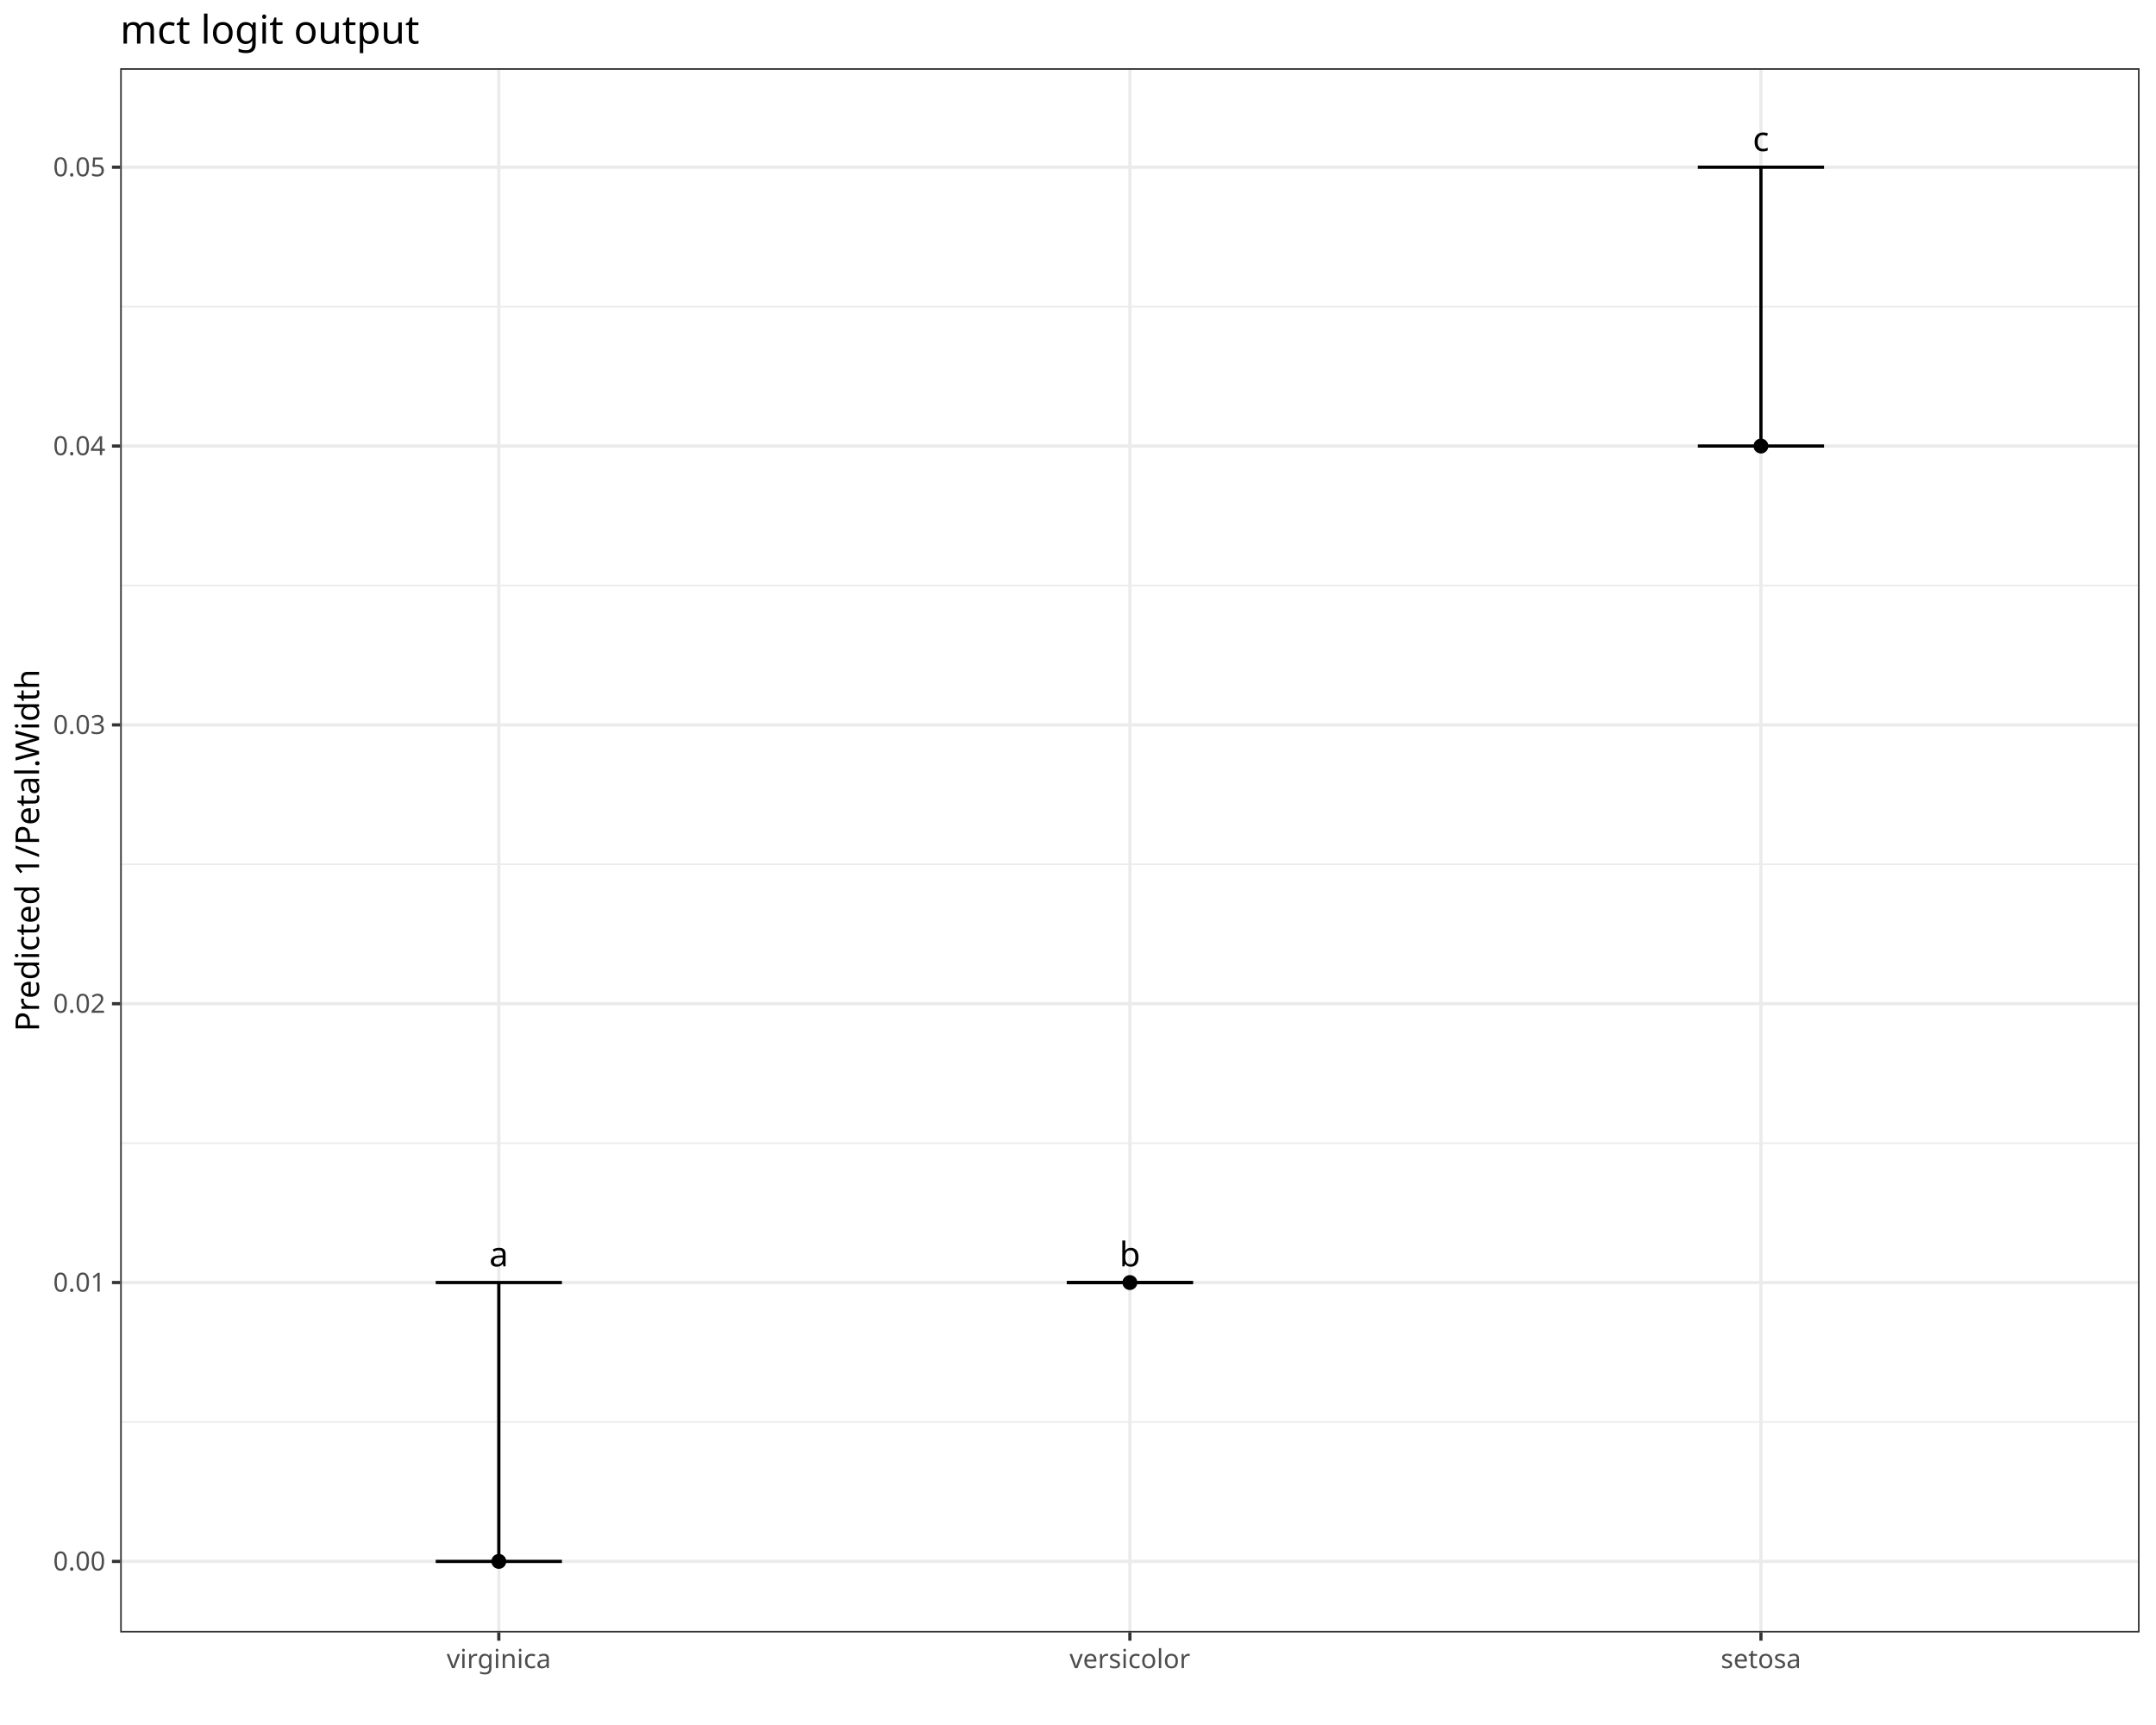
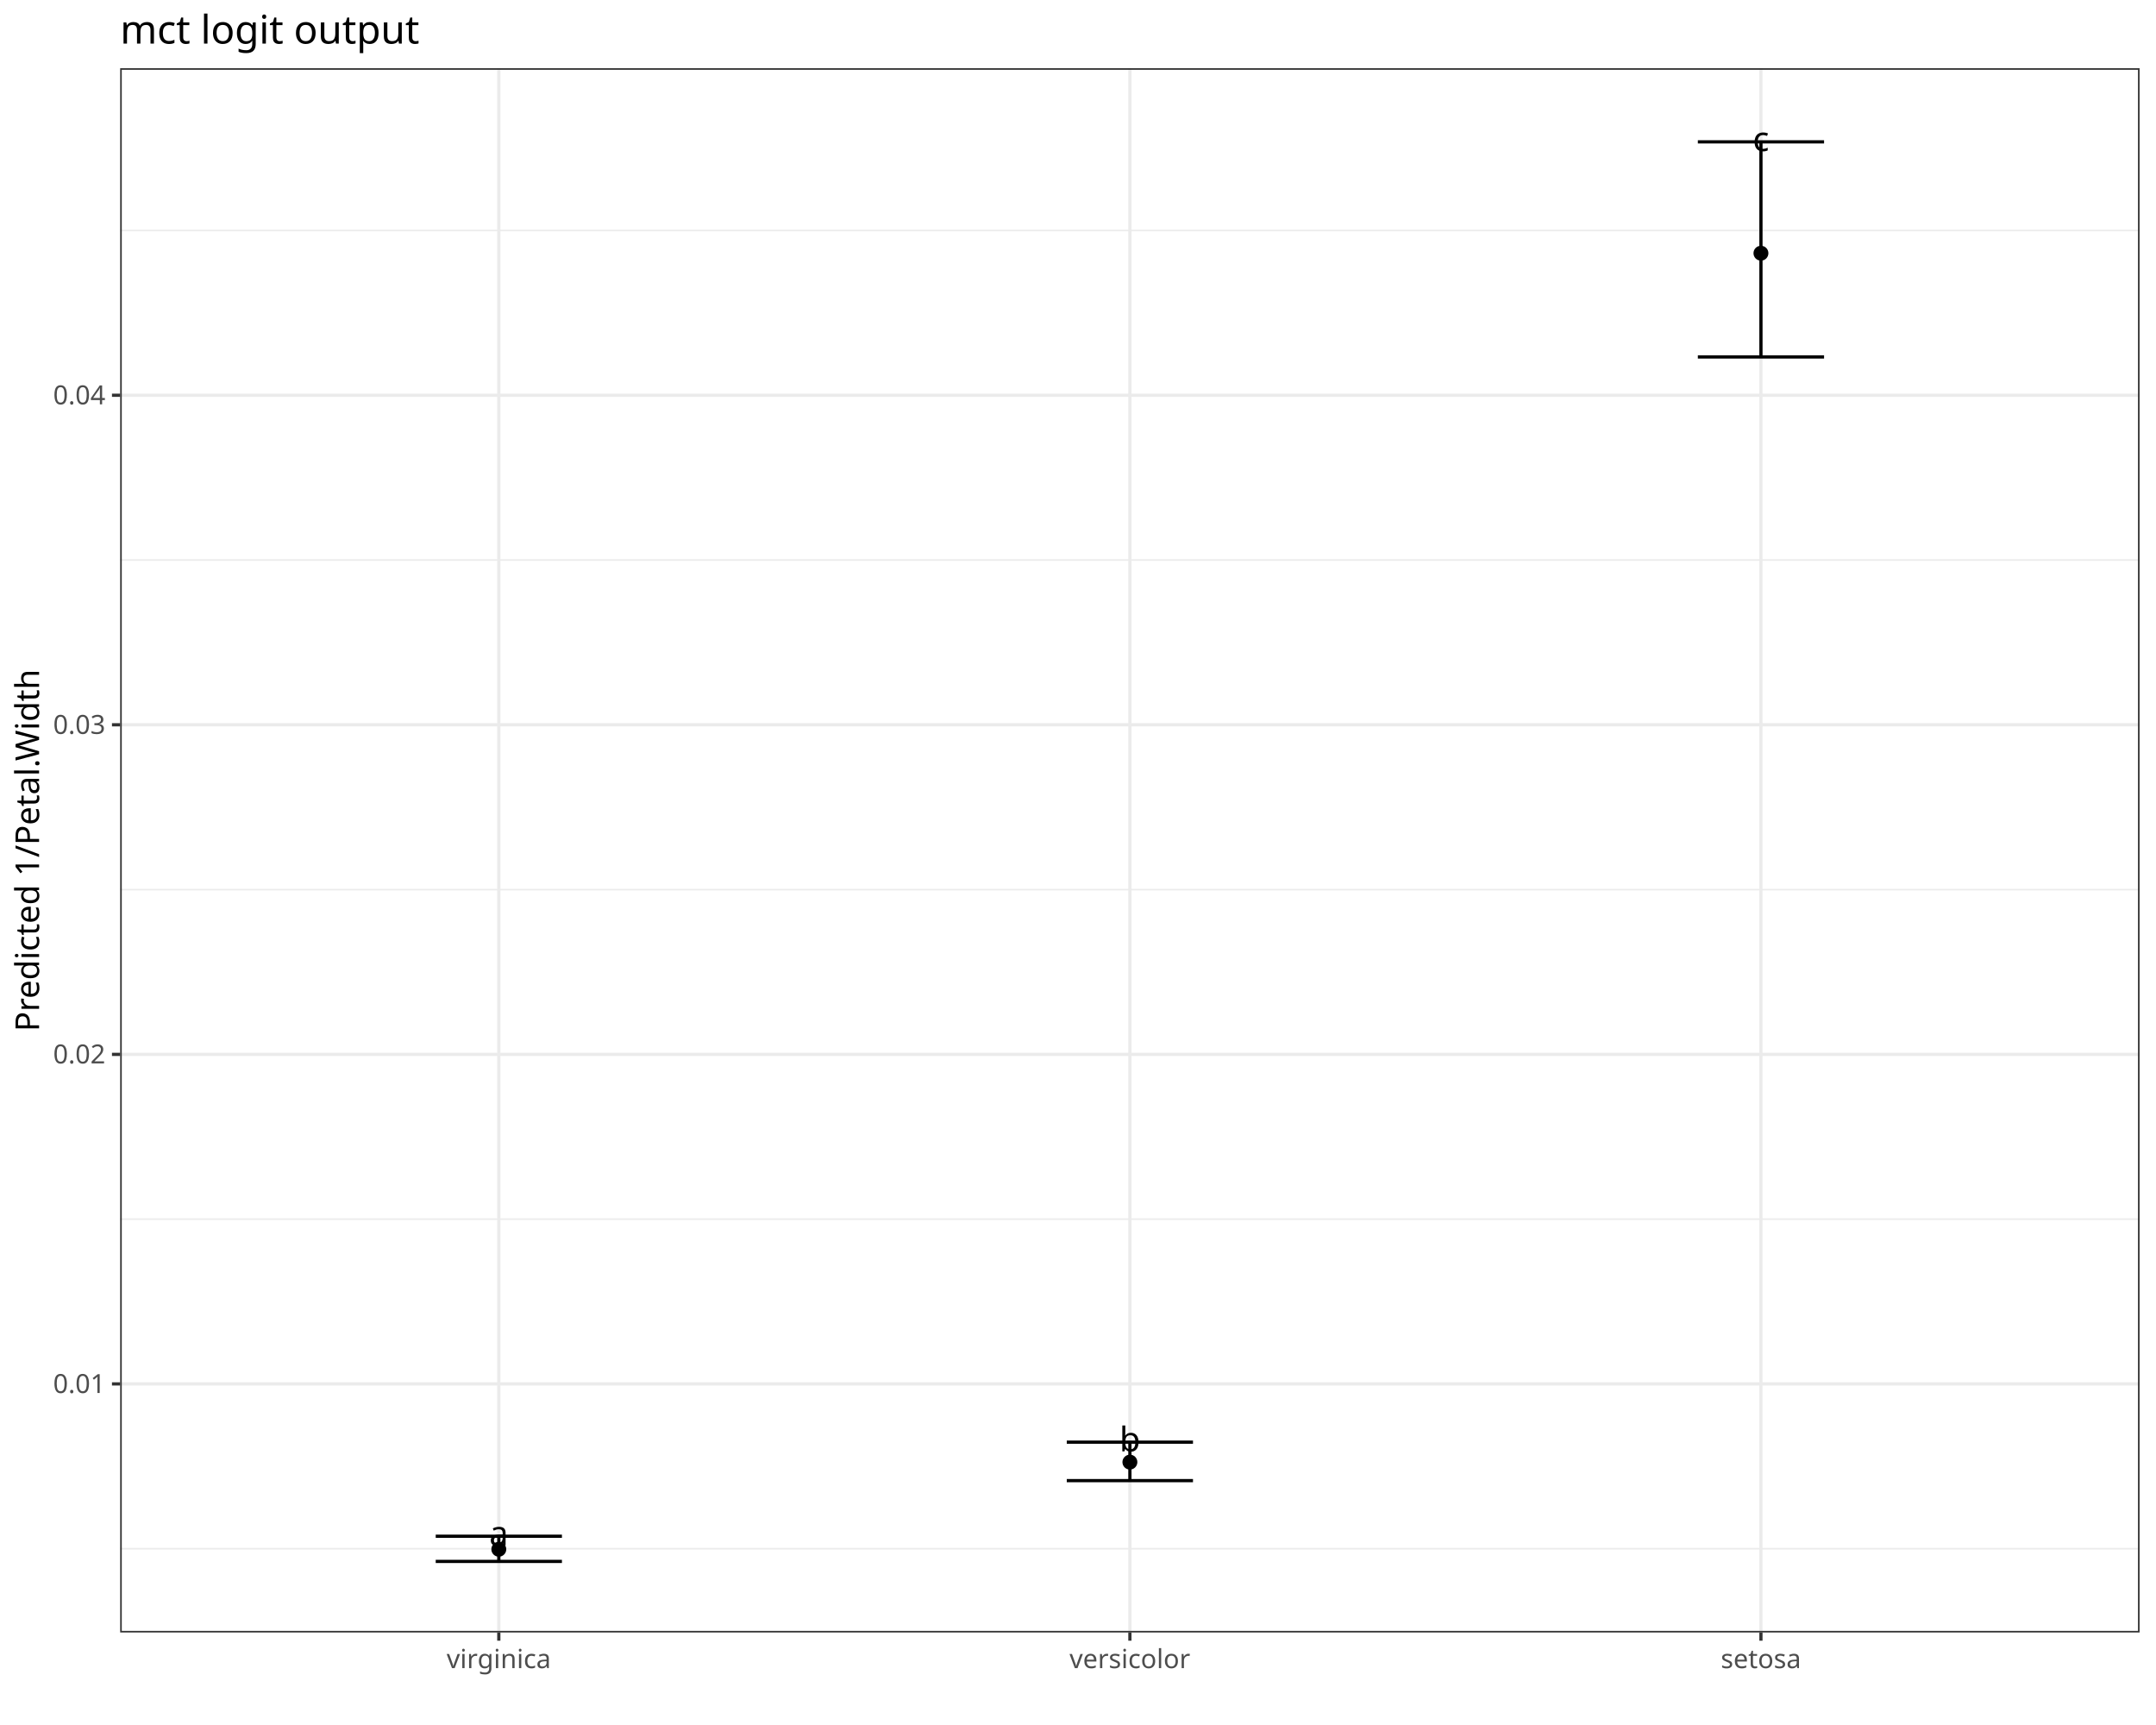
<svg xmlns="http://www.w3.org/2000/svg" class="svglite" data-engine-version="2.0" width="720.00pt" height="576.00pt" viewBox="0 0 720.00 576.00">
  <defs>
    <style type="text/css">
    .svglite line, .svglite polyline, .svglite polygon, .svglite path, .svglite rect, .svglite circle {
      fill: none;
      stroke: #000000;
      stroke-linecap: round;
      stroke-linejoin: round;
      stroke-miterlimit: 10.00;
    }
  </style>
  </defs>
  <rect width="100%" height="100%" style="stroke: none; fill: #FFFFFF;" />
  <defs>
    <clipPath id="cpMC4wMHw3MjAuMDB8MC4wMHw1NzYuMDA=">
      <rect x="0.00" y="0.00" width="720.00" height="576.00" />
    </clipPath>
  </defs>
  <g clip-path="url(#cpMC4wMHw3MjAuMDB8MC4wMHw1NzYuMDA=)">
    <rect x="0.00" y="0.00" width="720.00" height="576.00" style="stroke-width: 1.07; stroke: #FFFFFF; fill: #FFFFFF;" />
  </g>
  <defs>
    <clipPath id="cpNDAuMTN8NzE0LjUyfDIyLjc4fDU0NS4xMQ==">
      <rect x="40.13" y="22.78" width="674.39" height="522.33" />
    </clipPath>
  </defs>
  <g clip-path="url(#cpNDAuMTN8NzE0LjUyfDIyLjc4fDU0NS4xMQ==)">
    <rect x="40.13" y="22.78" width="674.39" height="522.33" style="stroke-width: 1.07; stroke: none; fill: #FFFFFF;" />
-     <polyline points="40.13,474.82 714.52,474.82 " style="stroke-width: 0.53; stroke: #EBEBEB; stroke-linecap: butt;" />
-     <polyline points="40.13,381.71 714.52,381.71 " style="stroke-width: 0.53; stroke: #EBEBEB; stroke-linecap: butt;" />
-     <polyline points="40.13,288.60 714.52,288.60 " style="stroke-width: 0.53; stroke: #EBEBEB; stroke-linecap: butt;" />
-     <polyline points="40.13,195.50 714.52,195.50 " style="stroke-width: 0.53; stroke: #EBEBEB; stroke-linecap: butt;" />
-     <polyline points="40.13,102.39 714.52,102.39 " style="stroke-width: 0.53; stroke: #EBEBEB; stroke-linecap: butt;" />
-     <polyline points="40.13,521.37 714.52,521.37 " style="stroke-width: 1.07; stroke: #EBEBEB; stroke-linecap: butt;" />
-     <polyline points="40.13,428.26 714.52,428.26 " style="stroke-width: 1.07; stroke: #EBEBEB; stroke-linecap: butt;" />
-     <polyline points="40.13,335.16 714.52,335.16 " style="stroke-width: 1.07; stroke: #EBEBEB; stroke-linecap: butt;" />
-     <polyline points="40.13,242.05 714.52,242.05 " style="stroke-width: 1.07; stroke: #EBEBEB; stroke-linecap: butt;" />
-     <polyline points="40.13,148.94 714.52,148.94 " style="stroke-width: 1.07; stroke: #EBEBEB; stroke-linecap: butt;" />
-     <polyline points="40.13,55.84 714.52,55.84 " style="stroke-width: 1.07; stroke: #EBEBEB; stroke-linecap: butt;" />
+     <polyline points="40.13,517.13 714.52,517.13 " style="stroke-width: 0.53; stroke: #EBEBEB; stroke-linecap: butt;" />
+     <polyline points="40.13,407.09 714.52,407.09 " style="stroke-width: 0.53; stroke: #EBEBEB; stroke-linecap: butt;" />
+     <polyline points="40.13,297.05 714.52,297.05 " style="stroke-width: 0.53; stroke: #EBEBEB; stroke-linecap: butt;" />
+     <polyline points="40.13,187.00 714.52,187.00 " style="stroke-width: 0.53; stroke: #EBEBEB; stroke-linecap: butt;" />
+     <polyline points="40.13,76.96 714.52,76.96 " style="stroke-width: 0.53; stroke: #EBEBEB; stroke-linecap: butt;" />
+     <polyline points="40.13,462.11 714.52,462.11 " style="stroke-width: 1.07; stroke: #EBEBEB; stroke-linecap: butt;" />
+     <polyline points="40.13,352.07 714.52,352.07 " style="stroke-width: 1.07; stroke: #EBEBEB; stroke-linecap: butt;" />
+     <polyline points="40.13,242.02 714.52,242.02 " style="stroke-width: 1.07; stroke: #EBEBEB; stroke-linecap: butt;" />
+     <polyline points="40.13,131.98 714.52,131.98 " style="stroke-width: 1.07; stroke: #EBEBEB; stroke-linecap: butt;" />
    <polyline points="166.58,545.11 166.58,22.78 " style="stroke-width: 1.07; stroke: #EBEBEB; stroke-linecap: butt;" />
    <polyline points="377.33,545.11 377.33,22.78 " style="stroke-width: 1.07; stroke: #EBEBEB; stroke-linecap: butt;" />
    <polyline points="588.07,545.11 588.07,22.78 " style="stroke-width: 1.07; stroke: #EBEBEB; stroke-linecap: butt;" />
-     <circle cx="166.58" cy="521.37" r="2.49" style="stroke-width: 0.71; stroke: none; fill: #000000;" />
-     <circle cx="377.33" cy="428.26" r="2.49" style="stroke-width: 0.71; stroke: none; fill: #000000;" />
-     <circle cx="588.07" cy="148.94" r="2.49" style="stroke-width: 0.71; stroke: none; fill: #000000;" />
-     <polyline points="145.51,428.26 187.66,428.26 " style="stroke-width: 1.07; stroke-linecap: butt;" />
-     <polyline points="166.58,428.26 166.58,521.37 " style="stroke-width: 1.07; stroke-linecap: butt;" />
+     <circle cx="166.58" cy="517.32" r="2.49" style="stroke-width: 0.71; stroke: none; fill: #000000;" />
+     <circle cx="377.33" cy="488.22" r="2.49" style="stroke-width: 0.71; stroke: none; fill: #000000;" />
+     <circle cx="588.07" cy="84.55" r="2.49" style="stroke-width: 0.71; stroke: none; fill: #000000;" />
+     <polyline points="145.51,512.96 187.66,512.96 " style="stroke-width: 1.07; stroke-linecap: butt;" />
+     <polyline points="166.58,512.96 166.58,521.37 " style="stroke-width: 1.07; stroke-linecap: butt;" />
    <polyline points="145.51,521.37 187.66,521.37 " style="stroke-width: 1.07; stroke-linecap: butt;" />
-     <polyline points="356.25,428.26 398.40,428.26 " style="stroke-width: 1.07; stroke-linecap: butt;" />
-     <polyline points="377.33,428.26 377.33,428.26 " style="stroke-width: 1.07; stroke-linecap: butt;" />
-     <polyline points="356.25,428.26 398.40,428.26 " style="stroke-width: 1.07; stroke-linecap: butt;" />
-     <polyline points="567.00,55.84 609.15,55.84 " style="stroke-width: 1.07; stroke-linecap: butt;" />
-     <polyline points="588.07,55.84 588.07,148.94 " style="stroke-width: 1.07; stroke-linecap: butt;" />
-     <polyline points="567.00,148.94 609.15,148.94 " style="stroke-width: 1.07; stroke-linecap: butt;" />
-     <text x="166.58" y="422.87" text-anchor="middle" style="font-size: 11.38px; font-family: sans;" textLength="6.33px" lengthAdjust="spacingAndGlyphs">a</text>
-     <text x="377.33" y="422.87" text-anchor="middle" style="font-size: 11.38px; font-family: sans;" textLength="6.33px" lengthAdjust="spacingAndGlyphs">b</text>
+     <polyline points="356.25,481.55 398.40,481.55 " style="stroke-width: 1.07; stroke-linecap: butt;" />
+     <polyline points="377.33,481.55 377.33,494.40 " style="stroke-width: 1.07; stroke-linecap: butt;" />
+     <polyline points="356.25,494.40 398.40,494.40 " style="stroke-width: 1.07; stroke-linecap: butt;" />
+     <polyline points="567.00,47.37 609.15,47.37 " style="stroke-width: 1.07; stroke-linecap: butt;" />
+     <polyline points="588.07,47.37 588.07,119.20 " style="stroke-width: 1.07; stroke-linecap: butt;" />
+     <polyline points="567.00,119.20 609.15,119.20 " style="stroke-width: 1.07; stroke-linecap: butt;" />
+     <text x="166.58" y="516.03" text-anchor="middle" style="font-size: 11.38px; font-family: sans;" textLength="6.33px" lengthAdjust="spacingAndGlyphs">a</text>
+     <text x="377.33" y="484.63" text-anchor="middle" style="font-size: 11.38px; font-family: sans;" textLength="6.33px" lengthAdjust="spacingAndGlyphs">b</text>
    <text x="588.07" y="50.44" text-anchor="middle" style="font-size: 11.38px; font-family: sans;" textLength="5.70px" lengthAdjust="spacingAndGlyphs">c</text>
    <rect x="40.13" y="22.78" width="674.39" height="522.33" style="stroke-width: 1.07; stroke: #333333;" />
  </g>
  <g clip-path="url(#cpMC4wMHw3MjAuMDB8MC4wMHw1NzYuMDA=)">
-     <text x="35.20" y="524.40" text-anchor="end" style="font-size: 8.80px; fill: #4D4D4D; font-family: sans;" textLength="17.13px" lengthAdjust="spacingAndGlyphs">0.00</text>
-     <text x="35.20" y="431.29" text-anchor="end" style="font-size: 8.80px; fill: #4D4D4D; font-family: sans;" textLength="17.13px" lengthAdjust="spacingAndGlyphs">0.01</text>
-     <text x="35.20" y="338.18" text-anchor="end" style="font-size: 8.80px; fill: #4D4D4D; font-family: sans;" textLength="17.13px" lengthAdjust="spacingAndGlyphs">0.02</text>
-     <text x="35.20" y="245.08" text-anchor="end" style="font-size: 8.80px; fill: #4D4D4D; font-family: sans;" textLength="17.13px" lengthAdjust="spacingAndGlyphs">0.03</text>
-     <text x="35.20" y="151.97" text-anchor="end" style="font-size: 8.80px; fill: #4D4D4D; font-family: sans;" textLength="17.13px" lengthAdjust="spacingAndGlyphs">0.04</text>
-     <text x="35.20" y="58.86" text-anchor="end" style="font-size: 8.80px; fill: #4D4D4D; font-family: sans;" textLength="17.13px" lengthAdjust="spacingAndGlyphs">0.05</text>
-     <polyline points="37.39,521.37 40.13,521.37 " style="stroke-width: 1.07; stroke: #333333; stroke-linecap: butt;" />
-     <polyline points="37.39,428.26 40.13,428.26 " style="stroke-width: 1.07; stroke: #333333; stroke-linecap: butt;" />
-     <polyline points="37.39,335.16 40.13,335.16 " style="stroke-width: 1.07; stroke: #333333; stroke-linecap: butt;" />
-     <polyline points="37.39,242.05 40.13,242.05 " style="stroke-width: 1.07; stroke: #333333; stroke-linecap: butt;" />
-     <polyline points="37.39,148.94 40.13,148.94 " style="stroke-width: 1.07; stroke: #333333; stroke-linecap: butt;" />
-     <polyline points="37.39,55.84 40.13,55.84 " style="stroke-width: 1.07; stroke: #333333; stroke-linecap: butt;" />
+     <text x="35.20" y="465.14" text-anchor="end" style="font-size: 8.80px; fill: #4D4D4D; font-family: sans;" textLength="17.13px" lengthAdjust="spacingAndGlyphs">0.01</text>
+     <text x="35.20" y="355.09" text-anchor="end" style="font-size: 8.80px; fill: #4D4D4D; font-family: sans;" textLength="17.13px" lengthAdjust="spacingAndGlyphs">0.02</text>
+     <text x="35.20" y="245.05" text-anchor="end" style="font-size: 8.80px; fill: #4D4D4D; font-family: sans;" textLength="17.13px" lengthAdjust="spacingAndGlyphs">0.03</text>
+     <text x="35.20" y="135.01" text-anchor="end" style="font-size: 8.80px; fill: #4D4D4D; font-family: sans;" textLength="17.13px" lengthAdjust="spacingAndGlyphs">0.04</text>
+     <polyline points="37.39,462.11 40.13,462.11 " style="stroke-width: 1.07; stroke: #333333; stroke-linecap: butt;" />
+     <polyline points="37.39,352.07 40.13,352.07 " style="stroke-width: 1.07; stroke: #333333; stroke-linecap: butt;" />
+     <polyline points="37.39,242.02 40.13,242.02 " style="stroke-width: 1.07; stroke: #333333; stroke-linecap: butt;" />
+     <polyline points="37.39,131.98 40.13,131.98 " style="stroke-width: 1.07; stroke: #333333; stroke-linecap: butt;" />
    <polyline points="166.58,547.85 166.58,545.11 " style="stroke-width: 1.07; stroke: #333333; stroke-linecap: butt;" />
    <polyline points="377.33,547.85 377.33,545.11 " style="stroke-width: 1.07; stroke: #333333; stroke-linecap: butt;" />
    <polyline points="588.07,547.85 588.07,545.11 " style="stroke-width: 1.07; stroke: #333333; stroke-linecap: butt;" />
    <text x="166.58" y="557.01" text-anchor="middle" style="font-size: 8.80px; fill: #4D4D4D; font-family: sans;" textLength="32.28px" lengthAdjust="spacingAndGlyphs">virginica</text>
    <text x="377.33" y="557.01" text-anchor="middle" style="font-size: 8.80px; fill: #4D4D4D; font-family: sans;" textLength="37.66px" lengthAdjust="spacingAndGlyphs">versicolor</text>
    <text x="588.07" y="557.01" text-anchor="middle" style="font-size: 8.80px; fill: #4D4D4D; font-family: sans;" textLength="25.94px" lengthAdjust="spacingAndGlyphs">setosa</text>
    <text transform="translate(13.05,283.95) rotate(-90)" text-anchor="middle" style="font-size: 11.00px; font-family: sans;" textLength="114.95px" lengthAdjust="spacingAndGlyphs">Predicted 1/Petal.Width</text>
    <text x="40.13" y="14.56" style="font-size: 13.20px; font-family: sans;" textLength="89.52px" lengthAdjust="spacingAndGlyphs">mct logit output</text>
  </g>
</svg>
